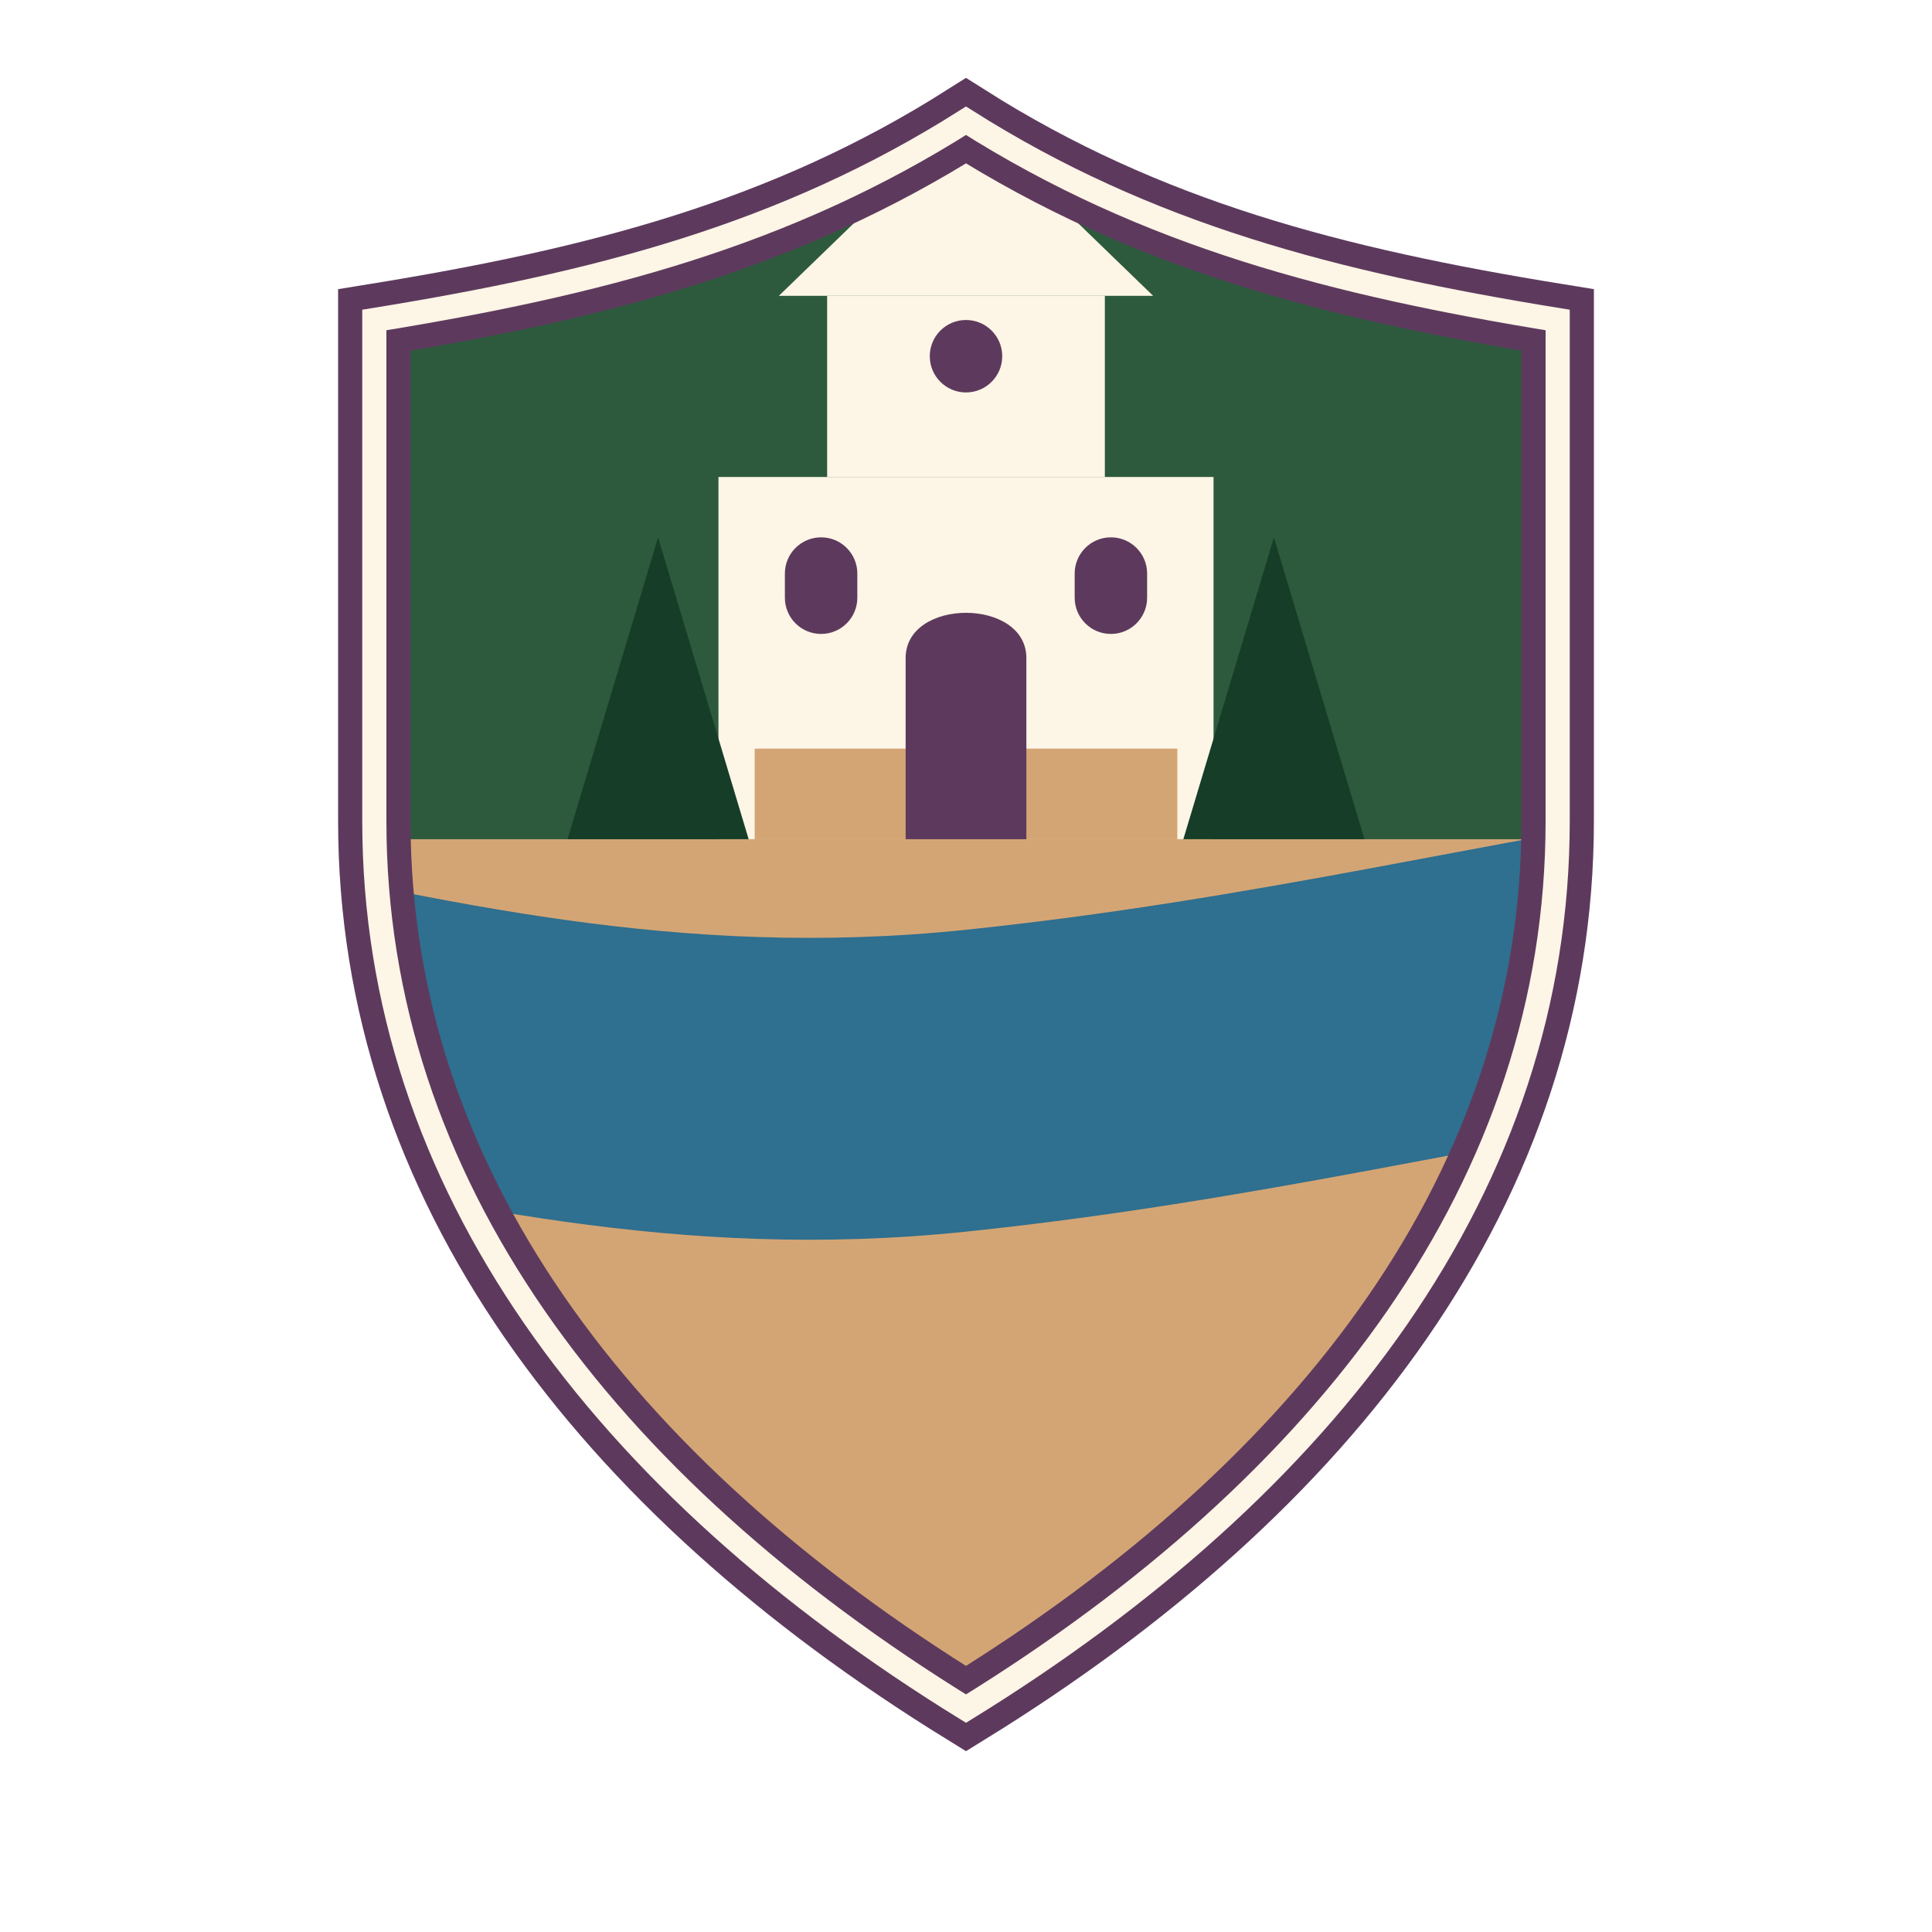
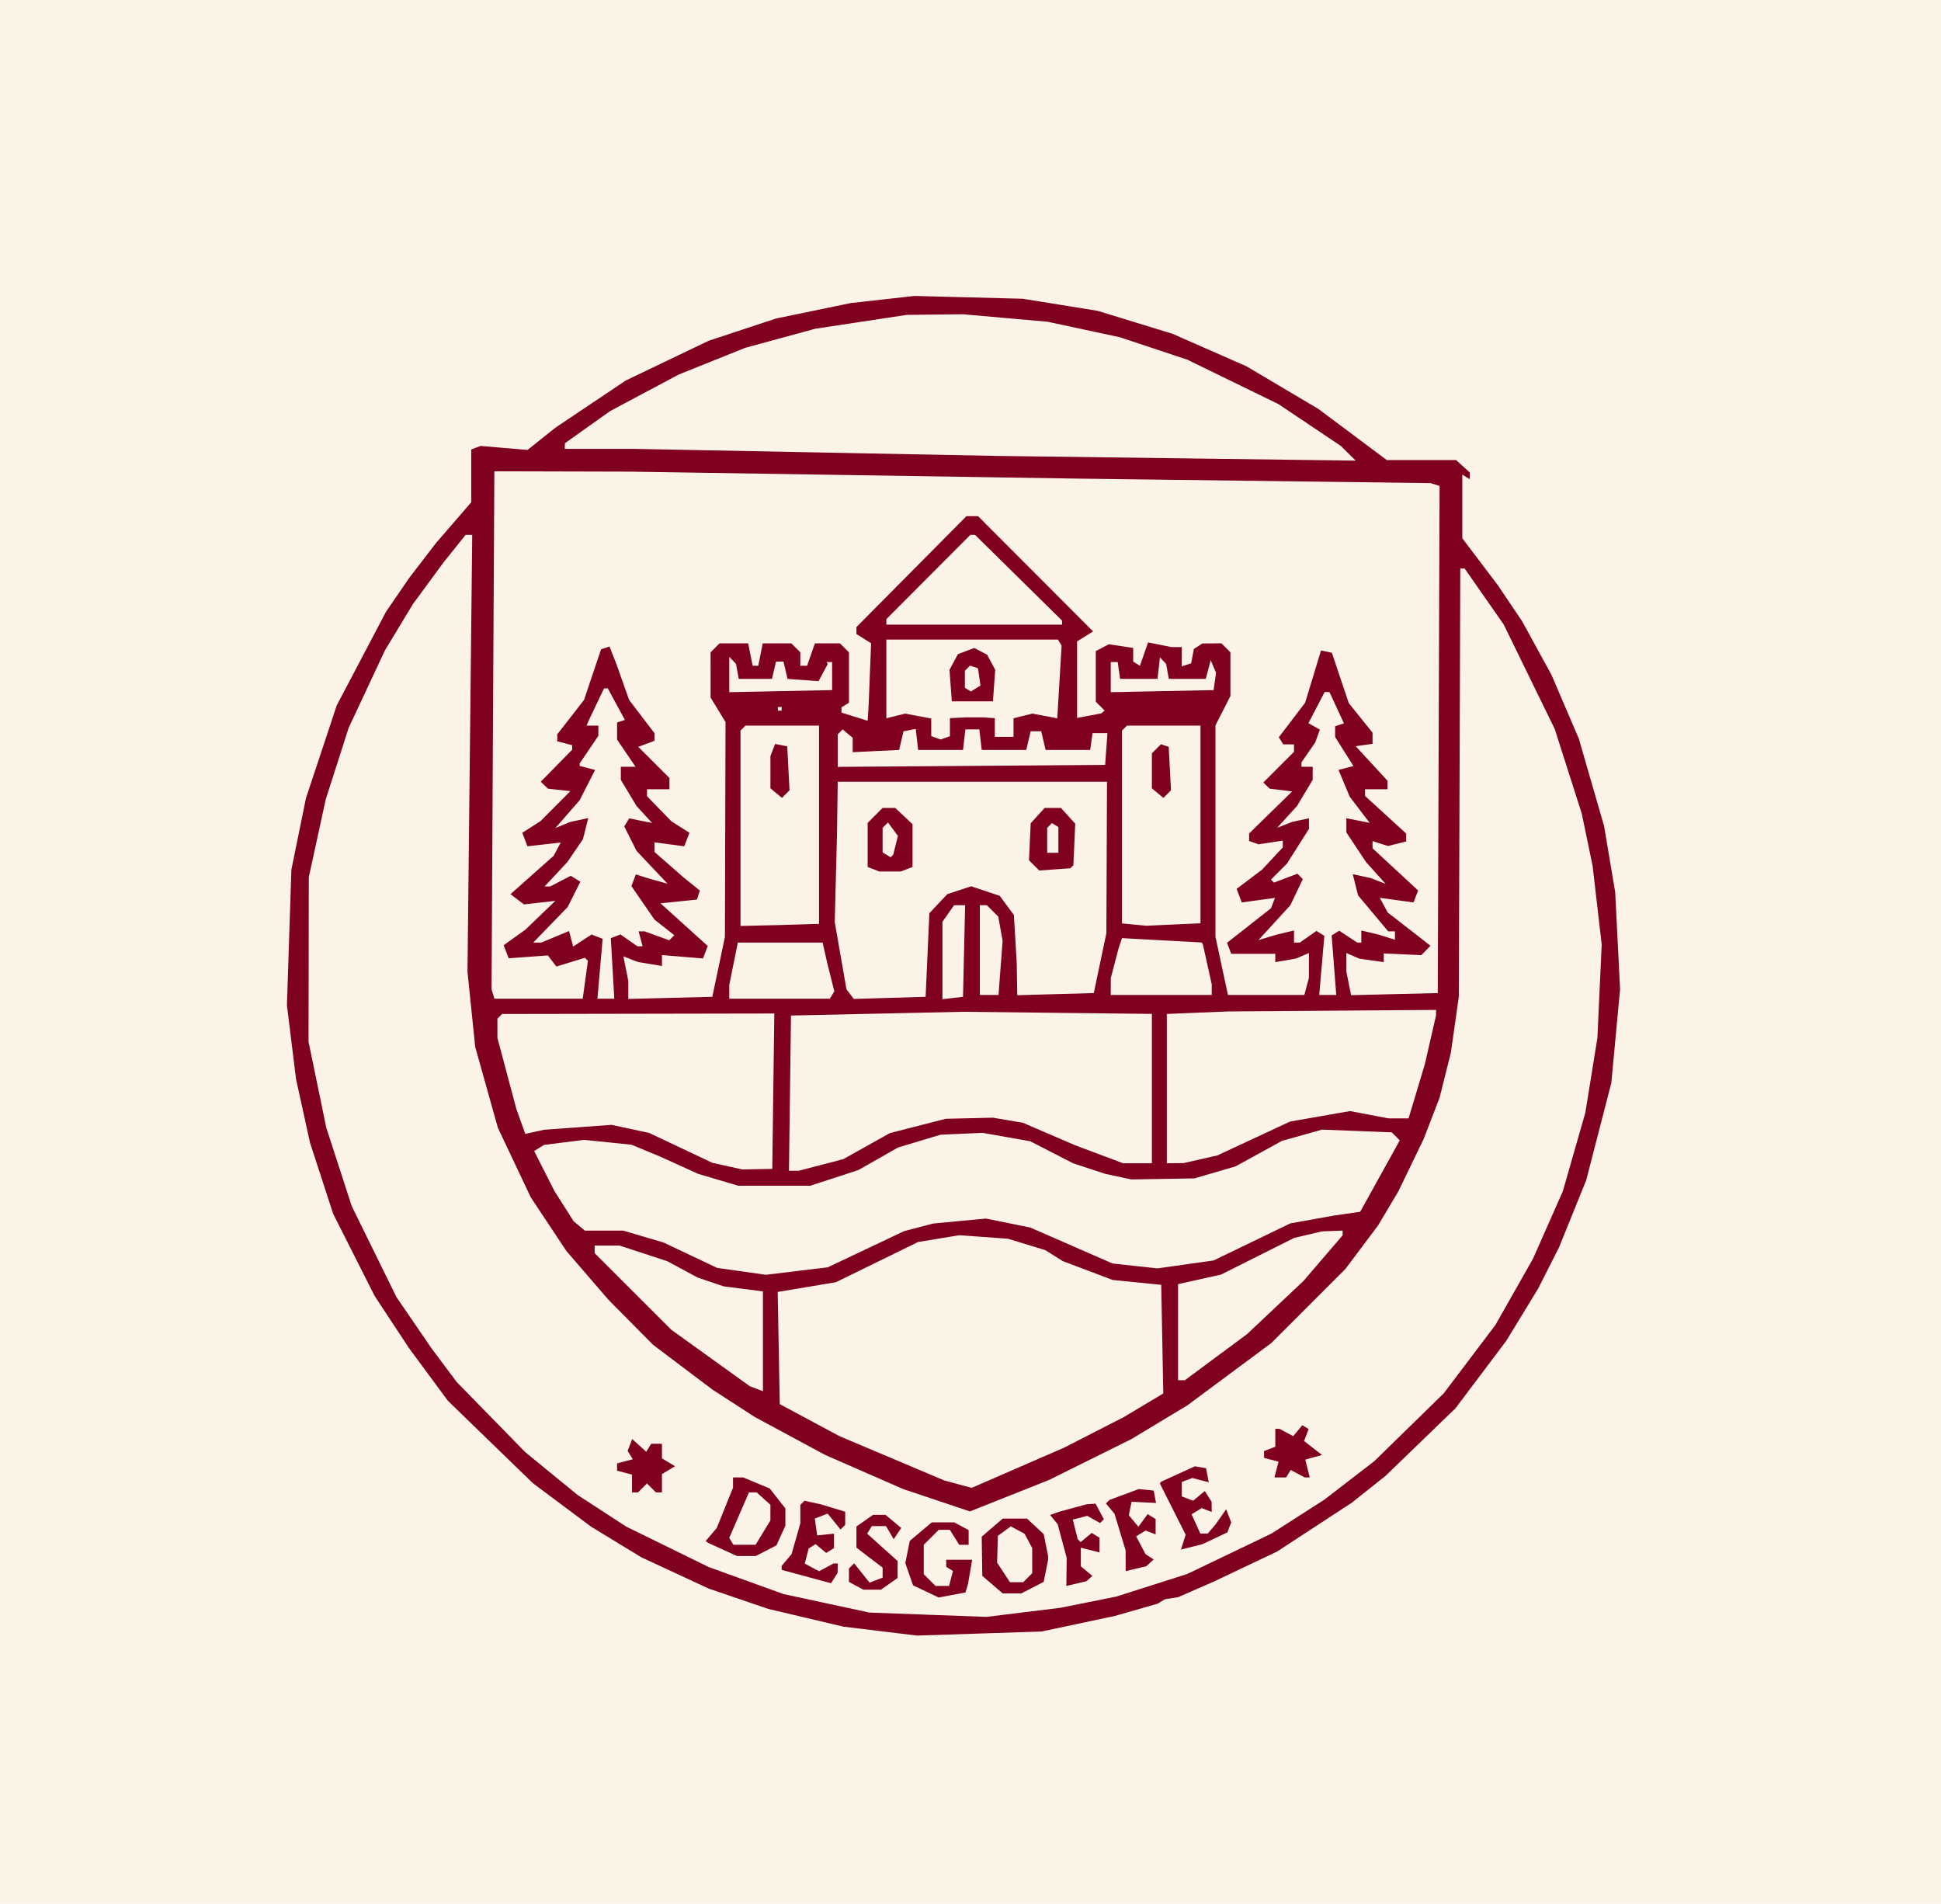
- <svg xmlns="http://www.w3.org/2000/svg" viewBox="0 0 512 512" role="img" aria-labelledby="desgoffe-title desgoffe-desc">
-   <defs>
-     <path id="shield" d="M256 116C226 135 195 143 158 149V232C158 292 196 342 256 379C316 342 354 292 354 232V149C317 143 286 135 256 116Z" />
-     <clipPath id="shield-clip">
-       <use href="#shield" />
-     </clipPath>
-   </defs>
-   <g transform="translate(256 256) scale(1.6) translate(-256 -256)">
-     <g clip-path="url(#shield-clip)">
-       <rect x="0" y="0" width="512" height="512" fill="#D4A574" />
-       <rect x="0" y="0" width="512" height="235" fill="#2D5A3D" />
-       <path d="M0 235 C 100 210, 160 260, 256 250 C 352 240, 412 210, 512 235 V 285 C 412 260, 352 290, 256 300 C 160 310, 100 260, 0 285 Z" fill="#2F6F8F" />
-       <g fill="#FDF5E6">
-         <rect x="215" y="175" width="82" height="60" />
-         <rect x="233" y="145" width="46" height="30" />
-         <path d="M225 145 L 256 115 L 287 145 Z" />
-       </g>
-       <rect x="221" y="220" width="70" height="15" fill="#D4A574" />
-       <path d="M246 235 V 205 C 246 195, 266 195, 266 205 V 235 Z" fill="#5D3A5D" />
-       <rect x="226" y="185" width="12" height="16" rx="6" fill="#5D3A5D" />
-       <rect x="274" y="185" width="12" height="16" rx="6" fill="#5D3A5D" />
-       <circle cx="256" cy="155" r="6" fill="#5D3A5D" />
-       <g fill="#163D28">
-         <path d="M190 235 L 205 185 L 220 235 Z" />
-         <path d="M292 235 L 307 185 L 322 235 Z" />
-       </g>
-     </g>
-     <use href="#shield" fill="none" stroke="#5D3A5D" stroke-width="12" />
-     <use href="#shield" fill="none" stroke="#FDF5E6" stroke-width="4" />
-   </g>
+ <svg xmlns="http://www.w3.org/2000/svg" width="519" height="509" viewBox="0 0 519 509" version="1.1">
+   <rect x="0" y="0" width="100%" height="100%" fill="#FBF4E6" />
+   <path d="M 236 80.071 L 227.500 81.020 217.500 83.088 L 207.500 85.157 198.500 88.127 L 189.500 91.098 178.424 96.406 L 167.348 101.714 157.924 108.032 L 148.500 114.350 144.775 117.322 L 141.051 120.294 134.775 119.758 L 128.500 119.223 127.250 119.695 L 126 120.167 126 127.226 L 126 134.284 121.250 139.781 L 116.500 145.278 112.963 149.889 L 109.425 154.500 106.326 159.015 L 103.227 163.531 96.632 176.064 L 90.037 188.597 85.931 200.965 L 81.825 213.333 79.868 222.917 L 77.911 232.500 77.317 250.630 L 76.723 268.761 77.940 278.630 L 79.158 288.500 81.026 297 L 82.894 305.500 85.987 315 L 89.079 324.500 94.632 335.500 L 100.185 346.500 104.804 353.500 L 109.423 360.500 114.590 367.500 L 119.756 374.500 131.128 385.521 L 142.500 396.543 150.291 402.359 L 158.083 408.174 164.791 412.262 L 171.500 416.349 180.500 420.529 L 189.500 424.708 197.464 427.425 L 205.428 430.142 215.464 432.513 L 225.500 434.884 235.346 436.077 L 245.191 437.271 261.846 436.729 L 278.500 436.186 288.312 434.103 L 298.124 432.020 303.812 430.387 L 309.500 428.755 310.500 428.156 L 311.500 427.558 313.246 427.286 L 314.993 427.014 319.746 424.941 L 324.500 422.868 333 418.830 L 341.500 414.792 351.500 408.257 L 361.500 401.721 366 398.136 L 370.500 394.552 379.842 385.526 L 389.184 376.500 395.961 367.500 L 402.738 358.500 407.011 351.500 L 411.284 344.500 414.071 339 L 416.858 333.500 420.502 324.500 L 424.145 315.500 427.498 302.499 L 430.850 289.499 432.020 276.999 L 433.190 264.500 432.536 251.500 L 431.882 238.500 430.398 229.682 L 428.915 220.865 425.540 209.182 L 422.165 197.500 418.524 189 L 414.883 180.500 410.950 173.313 L 407.018 166.127 403.774 161.313 L 400.531 156.500 395.765 150.197 L 391 143.894 391 135.388 L 391 126.882 392 127.500 L 393 128.118 393 127.214 L 393 126.310 391.171 124.655 L 389.343 123 380.078 123 L 370.813 123 361.657 116.159 L 352.500 109.318 342.914 103.634 L 333.328 97.949 323.414 93.591 L 313.500 89.232 303.500 86.167 L 293.500 83.102 283.500 81.488 L 273.500 79.873 259 79.498 L 244.500 79.123 236 80.071 M 230.255 86.031 L 218.010 87.884 208.653 90.433 L 199.296 92.982 190.398 96.553 L 181.500 100.124 172.334 105.004 L 163.168 109.884 157.110 114.192 L 151.053 118.500 151.027 119.250 L 151 120 160.250 120.003 L 169.500 120.006 218 120.948 L 266.500 121.889 314.500 122.519 L 362.500 123.149 360.500 121.177 L 358.500 119.206 350.169 113.620 L 341.839 108.034 329.669 102.103 L 317.500 96.172 308.500 93.173 L 299.500 90.175 289.813 88.097 L 280.127 86.020 268.813 85.019 L 257.500 84.017 250 84.097 L 242.500 84.177 230.255 86.031 M 131.809 195.250 L 131.433 264.500 131.823 265.750 L 132.214 267 144.013 267 L 155.812 267 156.509 261.936 L 157.205 256.872 156.802 256.468 L 156.398 256.065 152.584 257.236 L 148.770 258.406 147.635 256.922 L 146.500 255.437 141.256 255.815 L 136.011 256.192 135.343 254.452 L 134.675 252.712 137.588 250.621 L 140.500 248.531 144.500 244.684 L 148.500 240.837 144.302 241.316 L 140.103 241.796 138.302 240.423 L 136.500 239.050 142.267 233.927 L 148.034 228.804 148.985 227.029 L 149.935 225.253 145.485 225.755 L 141.036 226.256 140.343 224.450 L 139.650 222.645 142.075 221.099 L 144.500 219.554 148.500 215.533 L 152.500 211.511 149.500 211.179 L 146.500 210.846 145.546 209.919 L 144.592 208.992 148.796 204.708 L 153 200.424 153 199.829 L 153 199.233 151 198.710 L 149 198.187 149 197.258 L 149 196.328 152.579 191.734 L 156.158 187.141 158.439 180.367 L 160.721 173.593 161.846 173.218 L 162.971 172.843 163.890 175.171 L 164.808 177.500 166.511 182.314 L 168.214 187.127 171.607 191.572 L 175 196.017 175 197.041 L 175 198.064 172.834 198.866 L 170.667 199.667 174.834 203.834 L 179 208 179 209.500 L 179 211 176 211 L 173 211 173 211.929 L 173 212.858 176.250 216.207 L 179.500 219.556 181.925 221.100 L 184.350 222.645 183.657 224.452 L 182.964 226.258 178.982 225.724 L 175 225.190 175 226.479 L 175 227.767 178.843 231.134 L 182.686 234.500 184.911 236.298 L 187.135 238.096 186.740 239.298 L 186.345 240.500 181.478 241 L 176.610 241.500 182.928 247.207 L 189.247 252.915 188.608 254.580 L 187.969 256.245 182.484 255.790 L 177 255.335 177 256.799 L 177 258.262 173.750 257.716 L 170.500 257.170 168.591 256.417 L 166.683 255.664 167.341 258.957 L 168 262.250 168 264.658 L 168 267.066 179.233 266.783 L 190.465 266.500 192.149 258.500 L 193.832 250.500 193.916 221.774 L 194 193.048 192.004 189.774 L 190.007 186.500 190.004 180.450 L 190 174.400 191.200 173.200 L 192.400 172 196.225 172 L 200.050 172 200.650 175 L 201.250 178 202 178 L 202.750 178 203.350 175 L 203.950 172 207.775 172 L 211.600 172 212.800 173.200 L 214 174.400 214 176.200 L 214 178 214.902 178 L 215.804 178 216.850 175 L 217.896 172 221.248 172 L 224.600 172 225.800 173.200 L 227 174.400 227 181.141 L 227 187.882 226 188.500 L 225 189.118 225 189.814 L 225 190.511 228.500 191.606 L 232 192.702 232.133 190.601 L 232.265 188.500 232.594 180.235 L 232.923 171.969 230.962 170.744 L 229 169.519 229 168.584 L 229 167.650 243.707 152.825 L 258.414 138 259.969 138 L 261.524 138 276.903 153.403 L 292.283 168.807 290.141 170.144 L 288 171.481 288 181.716 L 288 191.950 291.250 191.331 L 294.500 190.713 294.933 190.340 L 295.367 189.967 294.183 188.783 L 293 187.600 293 180.835 L 293 174.070 294.750 173.155 L 296.500 172.239 299.750 172.733 L 303 173.227 303 175.054 L 303 176.882 303.903 177.440 L 304.805 177.998 305.895 174.872 L 306.984 171.747 310.117 172.373 L 313.250 173 314.625 173 L 316 173 316 175.583 L 316 178.167 317.250 177.750 L 318.500 177.334 318.866 175.417 L 319.231 173.500 320.366 172.765 L 321.500 172.031 324.050 172.015 L 326.600 172 327.800 173.200 L 329 174.400 329 180.240 L 329 186.080 327 190 L 325 193.920 325 222.187 L 325 250.454 326.670 258.227 L 328.341 266 338.554 266 L 348.767 266 349.370 263.750 L 349.973 261.500 349.986 258.143 L 350 254.786 348.250 255.534 L 346.500 256.283 343.750 256.755 L 341 257.227 341 256.113 L 341 255 335.107 255 L 329.214 255 328.651 253.532 L 328.087 252.064 333.972 247.441 L 339.856 242.818 340.387 241.434 L 340.918 240.049 336.479 240.658 L 332.039 241.266 331.344 239.454 L 330.649 237.642 334.058 235.071 L 337.466 232.500 340.233 229.527 L 343 226.554 343 225.646 L 343 224.738 339.750 225.235 L 336.500 225.732 335.250 225.283 L 334 224.833 334 223.831 L 334 222.828 339.750 217.209 L 345.500 211.591 342.500 211.218 L 339.500 210.846 338.650 210.023 L 337.800 209.200 341.900 205.100 L 346 201 346 200 L 346 199 344.559 199 L 343.118 199 342.529 198.048 L 341.941 197.095 345.461 192.483 L 348.982 187.871 351.104 180.884 L 353.226 173.897 354.672 174.198 L 356.119 174.500 358.381 181.236 L 360.643 187.972 363.821 191.927 L 367 195.883 367 197.372 L 367 198.861 364.750 199.180 L 362.500 199.500 366.750 204.112 L 371 208.724 371 209.862 L 371 211 368 211 L 365 211 365 211.900 L 365 212.799 370.500 217.826 L 376 222.853 376 223.907 L 376 224.962 373.572 225.571 L 371.144 226.181 369.072 225.523 L 367 224.865 367 225.825 L 367 226.785 373.094 232.426 L 379.188 238.068 378.574 239.667 L 377.961 241.266 373.453 240.649 L 368.946 240.031 369.995 241.990 L 371.043 243.949 374.621 246.725 L 378.200 249.500 380.350 251.179 L 382.500 252.858 381.270 254.109 L 380.041 255.359 375.020 255.130 L 370 254.901 370 256.060 L 370 257.219 366.750 256.762 L 363.500 256.305 361.750 255.545 L 360 254.786 360 257.268 L 360 259.750 360.631 262.906 L 361.262 266.061 372.852 265.781 L 384.442 265.500 384.685 197.705 L 384.929 129.910 383.714 129.535 L 382.500 129.159 335 128.553 L 287.500 127.947 228 127.021 L 168.500 126.094 150.343 126.047 L 132.185 126 131.809 195.250 M 121.500 146.746 L 118.500 150.491 114.456 155.996 L 110.413 161.500 106.665 167.698 L 102.918 173.897 98.066 184.262 L 93.214 194.626 90.152 204.184 L 87.091 213.741 84.830 224.120 L 82.570 234.500 82.535 256.500 L 82.500 278.500 84.874 290 L 87.247 301.500 90.656 312 L 94.065 322.500 100.041 334.646 L 106.017 346.793 110.708 353.646 L 115.399 360.500 118.765 365 L 122.130 369.500 131.298 378.876 L 140.465 388.251 147.484 393.987 L 154.503 399.723 161.002 403.948 L 167.500 408.173 178.500 413.561 L 189.500 418.949 199.500 422.561 L 209.500 426.173 221 428.649 L 232.500 431.126 248.134 431.701 L 263.767 432.276 273.634 431.064 L 283.500 429.853 291 428.348 L 298.500 426.844 308 423.817 L 317.500 420.790 328.731 415.401 L 339.962 410.011 347.052 405.467 L 354.142 400.922 360.821 395.772 L 367.500 390.622 376.771 381.561 L 386.042 372.500 392.944 363.377 L 399.846 354.254 404.880 345.377 L 409.914 336.500 413.894 327.500 L 417.873 318.500 420.887 308 L 423.900 297.500 425.513 287.500 L 427.126 277.500 427.700 265 L 428.275 252.500 427.061 242 L 425.847 231.500 424.394 224.500 L 422.941 217.500 419.329 206.198 L 415.717 194.896 408.891 180.919 L 402.065 166.942 396.849 159.471 L 391.633 152 391.047 152 L 390.462 152 390.265 209.250 L 390.068 266.500 389.009 273.953 L 387.950 281.405 386.434 287.453 L 384.918 293.500 382.796 299 L 380.674 304.500 377.291 311.500 L 373.908 318.500 371.204 323.045 L 368.500 327.591 364.129 333.416 L 359.759 339.241 349.856 349.144 L 339.954 359.046 328.727 367.377 L 317.500 375.708 310 380.232 L 302.500 384.756 291.500 390.212 L 280.500 395.669 269.925 399.874 L 259.350 404.079 250.425 401.087 L 241.500 398.096 231.023 393.512 L 220.547 388.928 211.150 383.863 L 201.754 378.797 196.123 375.149 L 190.492 371.500 182.571 365.530 L 174.650 359.559 168.674 353.530 L 162.699 347.500 157.090 341 L 151.481 334.500 146.710 327.320 L 141.939 320.140 137.531 310.820 L 133.123 301.500 130.092 290.685 L 127.061 279.869 126.031 269.833 L 125.001 259.797 125.634 201.399 L 126.268 143 125.384 143 L 124.500 143 121.500 146.746 M 248.234 154.266 L 237 165.531 237 166.266 L 237 167 260.500 167 L 284 167 284 166.468 L 284 165.936 272.360 154.468 L 260.721 143 260.094 143 L 259.467 143 248.234 154.266 M 237 181.519 L 237 192.038 239.507 191.409 L 242.013 190.780 245.507 191.435 L 249 192.091 249 194.438 L 249 196.786 250.250 197.246 L 251.500 197.705 252.750 197.269 L 254 196.833 254 194.417 L 254 192 256 191.900 L 258 191.800 260.500 191.800 L 263 191.800 264.500 191.900 L 266 192 266 194.500 L 266 197 268.500 197 L 271 197 271 194.519 L 271 192.038 273.507 191.409 L 276.013 190.780 279.359 191.407 L 282.704 192.035 283.284 182.312 L 283.864 172.589 283.373 171.795 L 282.882 171 259.941 171 L 237 171 237 181.519 M 258.315 174.062 L 256.131 174.887 255.010 176.982 L 253.889 179.076 254.194 183.288 L 254.500 187.500 260 187.500 L 265.500 187.500 265.806 183.288 L 266.111 179.076 265.033 177.061 L 263.954 175.046 262.227 174.141 L 260.500 173.236 258.315 174.062 M 195 180.328 L 195 185.056 208.750 184.778 L 222.500 184.500 222.500 180.750 L 222.500 177 221.750 177 L 221 177 221.169 177.250 L 221.338 177.500 220.105 179.804 L 218.871 182.109 214.726 181.804 L 210.580 181.500 210.040 179.191 L 209.500 176.882 208.500 176.882 L 207.500 176.882 206.955 179.191 L 206.410 181.500 201.969 181.500 L 197.527 181.500 197.167 179.500 L 196.806 177.500 195.903 176.550 L 195 175.600 195 180.328 M 309.828 178.628 L 309.500 181.500 304.500 181.500 L 299.500 181.500 299.180 179.250 L 298.861 177 297.930 177 L 297 177 297 181.028 L 297 185.056 310.750 184.778 L 324.500 184.500 324.829 182.177 L 325.158 179.855 324.441 178.177 L 323.725 176.500 323.067 179 L 322.410 181.500 317.469 181.500 L 312.527 181.500 312.167 179.500 L 311.806 177.500 310.981 176.628 L 310.156 175.756 309.828 178.628 M 258.688 178.646 L 258 179.333 258 181.608 L 258 183.882 258.798 184.375 L 259.595 184.868 260.885 184.071 L 262.175 183.274 261.837 180.965 L 261.500 178.657 260.438 178.307 L 259.375 177.958 258.688 178.646 M 159.500 188.254 L 157.500 192.456 157.167 193.228 L 156.833 194 158.417 194 L 160 194 160 195.360 L 160 196.721 157.500 200.405 L 155 204.089 155 204.428 L 155 204.767 157.060 205.305 L 159.120 205.844 157.054 209.894 L 154.988 213.944 151.744 217.663 L 148.500 221.382 150.500 220.562 L 152.500 219.743 154.895 219.227 L 157.289 218.712 156.578 221.545 L 155.867 224.378 153.775 227.439 L 151.683 230.500 148.645 233.750 L 145.608 237 146.353 237 L 147.099 237 149.859 235.573 L 152.618 234.146 153.903 234.940 L 155.189 235.735 153.487 239.117 L 151.785 242.500 147.180 247.250 L 142.575 252 143.665 252 L 144.756 252 148.459 250.453 L 152.162 248.905 152.706 250.986 L 153.250 253.066 155.706 251.457 L 158.162 249.848 159.650 250.419 L 161.138 250.990 160.440 258.995 L 159.742 267 161.999 267 L 164.257 267 163.788 258.907 L 163.320 250.814 164.614 250.318 L 165.907 249.822 168.176 251.411 L 170.445 253 171.129 253 L 171.813 253 171.290 251 L 170.767 249 171.562 249 L 172.358 249 175.654 250.192 L 178.950 251.384 179.628 250.706 L 180.305 250.028 177.649 247.938 L 174.992 245.848 171.910 241.369 L 168.828 236.890 169.426 235.332 L 170.024 233.773 171.762 234.321 L 173.500 234.869 176 235.569 L 178.500 236.268 174.359 231.884 L 170.217 227.500 168.568 224.221 L 166.918 220.941 167.580 219.870 L 168.243 218.799 171.307 219.411 L 174.371 220.024 172.291 217.762 L 170.210 215.500 168.109 212 L 166.007 208.500 166.004 206.750 L 166 205 167.970 205 L 169.940 205 167.470 201.360 L 165 197.721 165 195.444 L 165 193.167 166.046 192.818 L 167.091 192.470 164.796 188.243 L 162.500 184.016 162 184.034 L 161.500 184.052 159.500 188.254 M 352.029 189.170 L 349.855 193.339 351.386 194.196 L 352.917 195.053 352.296 196.776 L 351.675 198.500 349.837 201.154 L 348 203.809 348 204.404 L 348 205 349.500 205 L 351 205 350.996 206.750 L 350.993 208.500 348.894 212 L 346.796 215.500 344.148 218.404 L 341.500 221.309 343.500 220.526 L 345.500 219.743 347.750 219.255 L 350 218.767 350 220.188 L 350 221.608 347.060 226.244 L 344.120 230.880 341.977 233.023 L 339.833 235.167 340.233 235.566 L 340.632 235.965 343.778 234.778 L 346.924 233.590 347.641 234.308 L 348.358 235.025 346.691 238.522 L 345.023 242.020 340.761 246.676 L 336.500 251.332 339 250.585 L 341.500 249.839 343.750 249.303 L 346 248.767 346 250.383 L 346 252 346.777 252 L 347.555 252 349.779 250.442 L 352.004 248.884 353.062 249.538 L 354.121 250.193 353.431 258.096 L 352.742 266 355.019 266 L 357.296 266 356.682 258.038 L 356.068 250.076 357.078 249.452 L 358.088 248.828 360.509 250.414 L 362.930 252 363.465 252 L 364 252 364 250.383 L 364 248.767 366.250 249.303 L 368.500 249.839 370.750 250.536 L 373 251.233 373 250.117 L 373 249 372.093 249 L 371.186 249 367.160 244.191 L 363.134 239.383 362.422 236.547 L 361.711 233.712 364.105 234.227 L 366.500 234.743 368.500 235.526 L 370.500 236.309 367.890 233.404 L 365.279 230.500 362.640 226.518 L 360 222.536 360 220.643 L 360 218.750 363.118 219.374 L 366.235 219.997 363.566 216.498 L 360.898 212.999 359.401 209.418 L 357.905 205.838 359.900 205.316 L 361.895 204.794 359.448 200.917 L 357 197.040 357 195.603 L 357 194.167 358.174 193.775 L 359.348 193.384 357.424 189.218 L 355.500 185.052 354.851 185.026 L 354.202 185 352.029 189.170 M 208 189.500 L 208 190 208.500 190 L 209 190 209 189.500 L 209 189 208.500 189 L 208 189 208 189.500 M 198.667 194.667 L 198 195.333 198 221.442 L 198 247.550 203.250 247.431 L 208.500 247.313 213.750 247.156 L 219 247 219 220.500 L 219 194 209.167 194 L 199.333 194 198.667 194.667 M 300.667 194.667 L 300 195.333 300 221.103 L 300 246.873 303.250 247.187 L 306.500 247.500 313.750 247.171 L 321 246.842 321 220.421 L 321 194 311.167 194 L 301.333 194 300.667 194.667 M 224.658 195.675 L 224 196.333 224 200.679 L 224 205.025 259.750 204.763 L 295.500 204.500 295.807 200.250 L 296.115 196 294.127 196 L 292.139 196 291.820 198.250 L 291.500 200.500 285.545 200.500 L 279.590 200.500 279 198 L 278.410 195.500 277 195.500 L 275.590 195.500 275 198 L 274.410 200.500 268.455 200.500 L 262.500 200.500 262.184 197.750 L 261.867 195 260 195 L 258.133 195 257.816 197.750 L 257.500 200.500 251.500 200.500 L 245.500 200.500 245.178 197.691 L 244.856 194.881 243.222 195.196 L 241.588 195.511 241.003 198.005 L 240.417 200.500 234.209 200.798 L 228 201.095 228 199.170 L 228 197.245 226.658 196.131 L 225.316 195.017 224.658 195.675 M 206.626 200.533 L 206 202.164 206 206.459 L 206 210.755 207.542 212.035 L 209.085 213.315 210.097 212.303 L 211.109 211.291 210.804 205.405 L 210.500 199.519 208.876 199.211 L 207.252 198.902 206.626 200.533 M 309.212 200.188 L 308 201.400 308 206.078 L 308 210.755 309.542 212.035 L 311.085 213.315 312.097 212.303 L 313.109 211.291 312.804 205.475 L 312.500 199.658 311.462 199.317 L 310.425 198.975 309.212 200.188 M 223.896 216.250 L 223.792 223.500 223.495 235 L 223.198 246.500 224.766 255.500 L 226.335 264.500 227.318 265.784 L 228.302 267.069 237.901 266.784 L 247.500 266.500 248 255.326 L 248.500 244.151 250.897 241.605 L 253.294 239.058 256.490 238.003 L 259.686 236.949 263.497 238.224 L 267.309 239.500 269.203 242.054 L 271.098 244.608 271.481 251.054 L 271.864 257.500 271.932 261.785 L 272 266.070 282.233 265.785 L 292.466 265.500 294.149 257.500 L 295.832 249.500 295.916 229.250 L 296 209 260 209 L 224 209 223.896 216.250 M 234 218 L 232 220 232 225.893 L 232 231.786 233.582 232.393 L 235.164 233 238 233 L 240.836 233 242.418 232.393 L 244 231.786 244 226.067 L 244 220.349 241.686 218.174 L 239.371 216 237.686 216 L 236 216 234 218 M 277.453 218.052 L 275.595 220.105 275.368 225.051 L 275.141 229.998 276.506 231.363 L 277.871 232.729 282.035 232.432 L 286.198 232.135 286.604 231.730 L 287.010 231.324 287.255 225.767 L 287.500 220.211 285.595 218.106 L 283.690 216 281.500 216 L 279.310 216 277.453 218.052 M 236.723 220.611 L 236 221.333 236 224.608 L 236 227.882 237.067 228.541 L 238.133 229.200 238.485 228.848 L 238.837 228.496 239.463 225.998 L 240.089 223.500 238.767 221.694 L 237.445 219.888 236.723 220.611 M 280.639 220.694 L 280 221.333 280 224.667 L 280 228 281.500 228 L 283 228 283 224.559 L 283 221.118 282.139 220.586 L 281.279 220.054 280.639 220.694 M 253.557 244.223 L 252 246.445 252 256.789 L 252 267.133 254.750 266.816 L 257.500 266.500 257.781 254.250 L 258.062 242 256.587 242 L 255.113 242 253.557 244.223 M 262 254 L 262 266 264.500 266 L 267 266 267.088 264.750 L 267.176 263.500 267.634 257.500 L 268.091 251.500 267.506 248.282 L 266.921 245.064 265.389 243.532 L 263.857 242 262.929 242 L 262 242 262 254 M 299.559 252.156 L 299.109 253.500 298.060 257.500 L 297.011 261.500 297.006 263.750 L 297 266 310.500 266 L 324 266 324 264.576 L 324 263.153 322.821 257.826 L 321.642 252.500 321.472 252.235 L 321.303 251.970 310.656 251.391 L 300.009 250.812 299.559 252.156 M 196.138 257.667 L 195 263.334 195 265.167 L 195 267 208.441 267 L 221.882 267 222.486 266.023 L 223.090 265.046 222.145 261.273 L 221.201 257.500 220.581 254.750 L 219.962 252 208.619 252 L 197.276 252 196.138 257.667 M 234.500 271 L 211.500 271.500 211.230 292.250 L 210.959 313 212.270 313 L 213.580 313 219.535 311.449 L 225.491 309.898 231.719 306.415 L 237.947 302.932 245.420 301.020 L 252.893 299.109 259.197 298.962 L 265.500 298.815 269.500 299.493 L 273.500 300.171 280.500 303.181 L 287.500 306.191 293.897 308.596 L 300.294 311 304.147 311 L 308 311 308 291.033 L 308 271.066 282.750 270.783 L 257.500 270.500 234.500 271 M 320.250 270.744 L 312 271.081 312 291.040 L 312 311 314.250 310.976 L 316.500 310.951 321 309.929 L 325.500 308.907 335.229 304.376 L 344.958 299.845 352.969 298.447 L 360.980 297.048 366.127 298.024 L 371.273 299 373.953 299 L 376.633 299 378.813 291.750 L 380.993 284.500 382.482 278 L 383.970 271.500 383.985 270.750 L 384 270 356.250 270.204 L 328.500 270.407 320.250 270.744 M 133.622 271.712 L 133 272.333 133.003 274.917 L 133.005 277.500 135.539 287 L 138.074 296.500 139.264 299.823 L 140.455 303.146 142.977 302.596 L 145.500 302.046 154.507 301.388 L 163.515 300.730 168.537 301.807 L 173.559 302.884 182.030 306.886 L 190.500 310.887 194.500 311.769 L 198.500 312.652 202.500 312.576 L 206.500 312.500 206.770 291.730 L 207.041 270.959 170.642 271.025 L 134.244 271.090 133.622 271.712 M 348.135 303.511 L 342.769 305.018 336.560 308.430 L 330.351 311.842 324.841 313.444 L 319.330 315.046 310.915 315.184 L 302.500 315.322 299 314.570 L 295.500 313.818 291.198 312.403 L 286.895 310.988 281.198 308.056 L 275.500 305.124 269.125 303.995 L 262.750 302.867 257.125 303.114 L 251.500 303.362 245.818 305.069 L 240.136 306.776 234.818 309.798 L 229.500 312.821 223.085 314.911 L 216.670 317 207.016 317 L 197.363 317 192.025 315.415 L 186.686 313.829 181.593 311.516 L 176.500 309.203 172.677 307.622 L 168.853 306.041 162.527 305.393 L 156.201 304.744 150.842 305.414 L 145.483 306.084 144.155 306.904 L 142.827 307.725 145.532 313.063 L 148.237 318.400 150.811 322.450 L 153.385 326.500 154.884 327.750 L 156.382 329 161.510 329 L 166.637 329 172.068 330.609 L 177.500 332.219 184.625 335.596 L 191.751 338.973 198.263 339.895 L 204.775 340.817 213.059 339.816 L 221.343 338.814 231.540 333.981 L 241.736 329.148 245.618 328.132 L 249.500 327.116 256.560 326.447 L 263.619 325.779 269.560 326.986 L 275.500 328.192 286.500 332.997 L 297.500 337.802 303.500 338.452 L 309.500 339.101 317 338.044 L 324.500 336.987 334.754 332.032 L 345.008 327.077 350.754 326.044 L 356.500 325.011 360.102 324.488 L 363.705 323.965 368.992 314.422 L 374.278 304.878 373.203 303.803 L 372.128 302.728 362.814 302.366 L 353.500 302.005 348.135 303.511 M 349.772 330.080 L 346.044 330.960 336.272 335.857 L 326.500 340.755 320.750 342.037 L 315 343.318 315 356.159 L 315 369 315.913 369 L 316.827 369 325.134 362.841 L 333.441 356.681 340.971 349.591 L 348.500 342.500 353.750 336.387 L 359 330.274 359 329.637 L 359 329 356.250 329.100 L 353.500 329.201 349.772 330.080 M 251 331.142 L 245.500 332.051 234.500 337.428 L 223.500 342.804 215.725 344.101 L 207.950 345.398 208.225 360.397 L 208.500 375.395 216.500 379.684 L 224.500 383.973 238.500 389.887 L 252.500 395.801 256.153 396.793 L 259.805 397.785 272.153 392.416 L 284.500 387.048 292.500 382.953 L 300.500 378.857 305.775 375.702 L 311.051 372.547 310.775 358.023 L 310.500 343.500 304 342.847 L 297.500 342.194 290.828 339.671 L 284.156 337.148 281.828 335.687 L 279.500 334.227 274.500 332.700 L 269.500 331.174 263 330.703 L 256.500 330.233 251 331.142 M 159 334.012 L 159 335.023 169.250 345.269 L 179.500 355.514 190 363.063 L 200.500 370.611 202.250 371.274 L 204 371.937 204 358.597 L 204 345.258 198.750 344.581 L 193.500 343.905 190 342.722 L 186.500 341.540 182.494 339.374 L 178.487 337.208 172.079 335.104 L 165.670 333 162.335 333 L 159 333 159 334.012 M 347.008 382.490 L 345.790 383.958 343.961 382.979 L 342.131 382 341.566 382 L 341 382 341 384.393 L 341 386.786 339.500 387.362 L 338 387.937 338 388.852 L 338 389.767 339.935 390.273 L 341.871 390.779 341.319 392.889 L 340.767 395 342.324 395 L 343.882 395 344.502 393.997 L 345.121 392.995 346.995 393.997 L 348.869 395 349.543 395 L 350.217 395 349.618 392.614 L 349.019 390.228 351.260 389.608 L 353.500 388.987 351.094 387.122 L 348.688 385.256 349.300 383.660 L 349.913 382.064 349.070 381.543 L 348.227 381.022 347.008 382.490 M 168.432 386.316 L 167.823 387.904 168.512 389.019 L 169.201 390.135 167.101 390.684 L 165 391.233 165 392.210 L 165 393.187 167 393.710 L 169 394.233 169 396.617 L 169 399 169.800 399 L 170.600 399 171.800 397.800 L 173 396.600 174.200 397.800 L 175.400 399 176.200 399 L 177 399 177 396.550 L 177 394.099 178.750 393.050 L 180.500 392 178.750 390.950 L 177 389.901 177 387.950 L 177 386 175.559 386 L 174.118 386 173.460 387.065 L 172.801 388.130 170.922 386.429 L 169.042 384.728 168.432 386.316 M 315.037 394.055 L 310.574 396.093 310.343 396.324 L 310.112 396.555 313.574 403.433 L 317.036 410.312 316.407 412.292 L 315.779 414.272 318.639 413.559 L 321.500 412.846 324.842 411.265 L 328.184 409.685 328.699 408.342 L 329.214 407 328.536 405.250 L 327.857 403.500 326.463 405.500 L 325.068 407.500 323.995 408.750 L 322.921 410 321.939 410 L 320.957 410 319.785 407.428 L 318.614 404.857 319.966 404.021 L 321.319 403.185 322.659 403.700 L 324 404.214 323.985 402.857 L 323.969 401.500 323.061 400.064 L 322.152 398.629 320.589 399.926 L 319.025 401.224 317.513 400.643 L 316 400.063 316 398.138 L 316 396.214 317.404 395.675 L 318.807 395.137 321.004 395.711 L 323.202 396.286 322.839 394.404 L 322.477 392.523 320.989 392.270 L 319.500 392.018 315.037 394.055 M 196 396.367 L 196 397.733 193.828 403.117 L 191.656 408.500 190.167 410.256 L 188.679 412.012 189.089 412.286 L 189.500 412.559 193.284 414.280 L 197.068 416 199.584 416 L 202.099 416 204.855 414.575 L 207.611 413.150 208.805 410.528 L 210 407.906 210 405.588 L 210 403.270 207.908 400.610 L 205.815 397.950 202.285 396.475 L 198.756 395 197.378 395 L 196 395 196 396.367 M 300.575 399.560 L 296.650 401.016 296.183 401.484 L 295.715 401.952 296.863 403.335 L 298.011 404.718 299.495 409.609 L 300.978 414.500 300.989 417.269 L 301 420.038 303.750 419.390 L 306.500 418.742 307.492 417.829 L 308.483 416.917 307.391 416.208 L 306.299 415.500 305.046 413.123 L 303.794 410.746 305.056 409.965 L 306.319 409.185 307.659 409.700 L 309 410.214 309 408.166 L 309 406.118 307.933 405.459 L 306.867 404.800 305.631 406.490 L 304.395 408.181 303.115 406.638 L 301.835 405.096 302.204 403.298 L 302.572 401.500 305.841 401.653 L 309.109 401.807 308.795 400.153 L 308.480 398.500 306.490 398.302 L 304.500 398.104 300.575 399.560 M 197.623 405.083 L 194.985 411.167 195.551 412.083 L 196.118 413 199.074 413 L 202.029 413 204.011 409.750 L 205.993 406.500 205.996 404.405 L 206 402.310 204.171 400.655 L 202.343 399 201.302 399 L 200.261 399 197.623 405.083 M 214.558 401.775 L 214 402.333 214 404.801 L 214 407.268 212.827 411.384 L 211.655 415.500 210.327 417.079 L 209 418.657 209 419.180 L 209 419.703 215.605 421.491 L 222.210 423.279 223.090 421.889 L 223.969 420.500 223.985 419.250 L 224 418 223.434 418 L 222.869 418 220.934 419.035 L 219 420.070 217.090 419.048 L 215.180 418.026 215.711 415.998 L 216.241 413.969 217.165 413.398 L 218.088 412.828 219.500 414 L 220.912 415.172 221.956 414.527 L 223 413.882 223 411.953 L 223 410.024 220.753 410.262 L 218.506 410.500 218.183 408.246 L 217.860 405.991 219.586 405.329 L 221.312 404.666 223.032 406.791 L 224.752 408.915 225.376 408.291 L 226 407.667 226 405.911 L 226 404.155 222.750 403.173 L 219.500 402.190 217.308 401.704 L 215.116 401.218 214.558 401.775 M 287 403.133 L 283.500 404.086 282.137 404.555 L 280.775 405.024 281.790 406.262 L 282.804 407.500 284.013 412 L 285.221 416.500 285.173 420.253 L 285.125 424.007 287.813 423.374 L 290.500 422.742 291.292 422.029 L 292.085 421.315 290.542 420.035 L 289 418.755 289 416.269 L 289 413.783 291.500 414.411 L 294 415.038 294 413.078 L 294 411.118 292.956 410.473 L 291.912 409.828 290.432 411.056 L 288.952 412.285 288.557 411.890 L 288.163 411.496 287.507 408.884 L 286.851 406.272 288.784 405.767 L 290.716 405.262 292.433 406.222 L 294.150 407.183 294.656 406.677 L 295.162 406.171 294.046 404.086 L 292.930 402 291.715 402.090 L 290.500 402.180 287 403.133 M 231.223 406.557 L 229 408.113 229 410.938 L 229 413.763 232.500 416.432 L 236 419.102 236 420.444 L 236 421.786 234.256 422.455 L 232.511 423.125 230.448 420.537 L 228.384 417.949 227.692 418.641 L 227 419.333 227 421.131 L 227 422.930 228.934 423.965 L 230.869 425 233.212 425 L 235.555 425 237.777 423.443 L 240 421.887 240 419.607 L 240 417.328 235.933 413.677 L 231.866 410.026 232.492 409.013 L 233.118 408 235.009 408 L 236.901 408 237.932 409.750 L 238.963 411.500 239.976 410 L 240.988 408.500 238.883 406.750 L 236.778 405 235.112 405 L 233.445 405 231.223 406.557 M 265.306 408.415 L 262.500 410.829 262.576 416.067 L 262.653 421.304 265.382 423.652 L 268.112 426 270.605 426 L 273.099 426 276.083 424.457 L 279.067 422.914 279.654 419.981 L 280.240 417.048 280.240 416.500 L 280.240 415.952 279.660 413.052 L 279.081 410.153 276.852 408.077 L 274.623 406 271.367 406 L 268.112 406 265.306 408.415 M 246.206 409.480 L 243.258 411.961 242.664 414.931 L 242.070 417.901 243.104 420.870 L 244.139 423.838 247.567 425.465 L 250.995 427.092 254.577 426.419 L 258.160 425.747 258.493 424.624 L 258.827 423.500 259.388 420.250 L 259.950 417 256.475 417 L 253 417 253 417.941 L 253 418.882 253.906 419.442 L 254.812 420.002 254.289 422.001 L 253.767 424 251.955 424 L 250.143 424 248.571 422.429 L 247 420.857 247 416.929 L 247 413 249 411 L 251 409 252.492 409 L 253.983 409 255.232 411 L 256.481 413 257.741 413 L 259 413 259 411.035 L 259 409.070 257.066 408.035 L 255.131 407 252.142 407 L 249.153 407 246.206 409.480 M 268.545 409.344 L 266.813 410.610 266.712 414.183 L 266.611 417.757 268.328 420.378 L 270.046 423 271.823 423 L 273.600 423 274.800 421.800 L 276 420.600 276 417.234 L 276 413.869 274.977 411.957 L 273.954 410.046 272.115 409.062 L 270.276 408.077 268.545 409.344" stroke="none" fill="#800020" fill-rule="evenodd" />
</svg>
